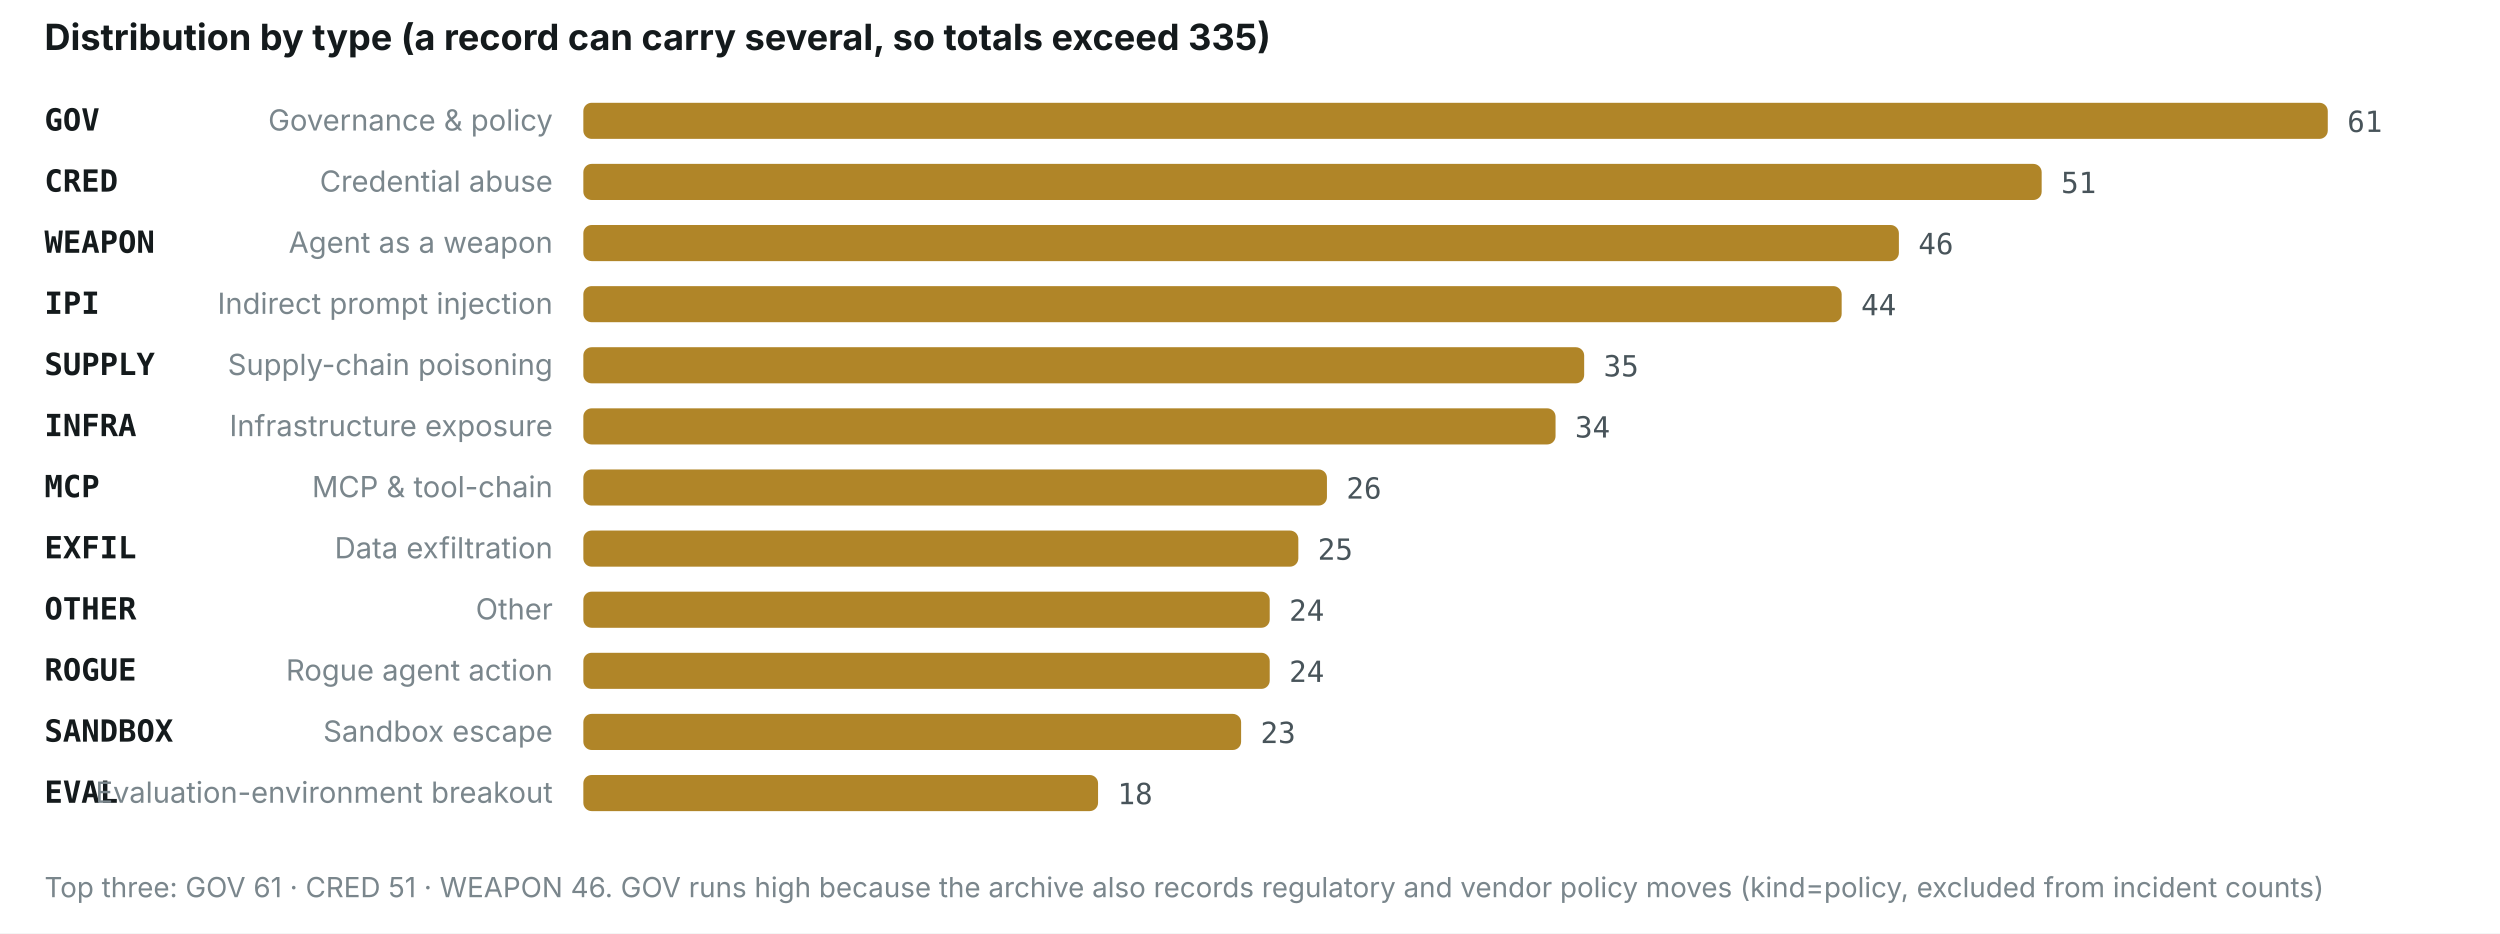
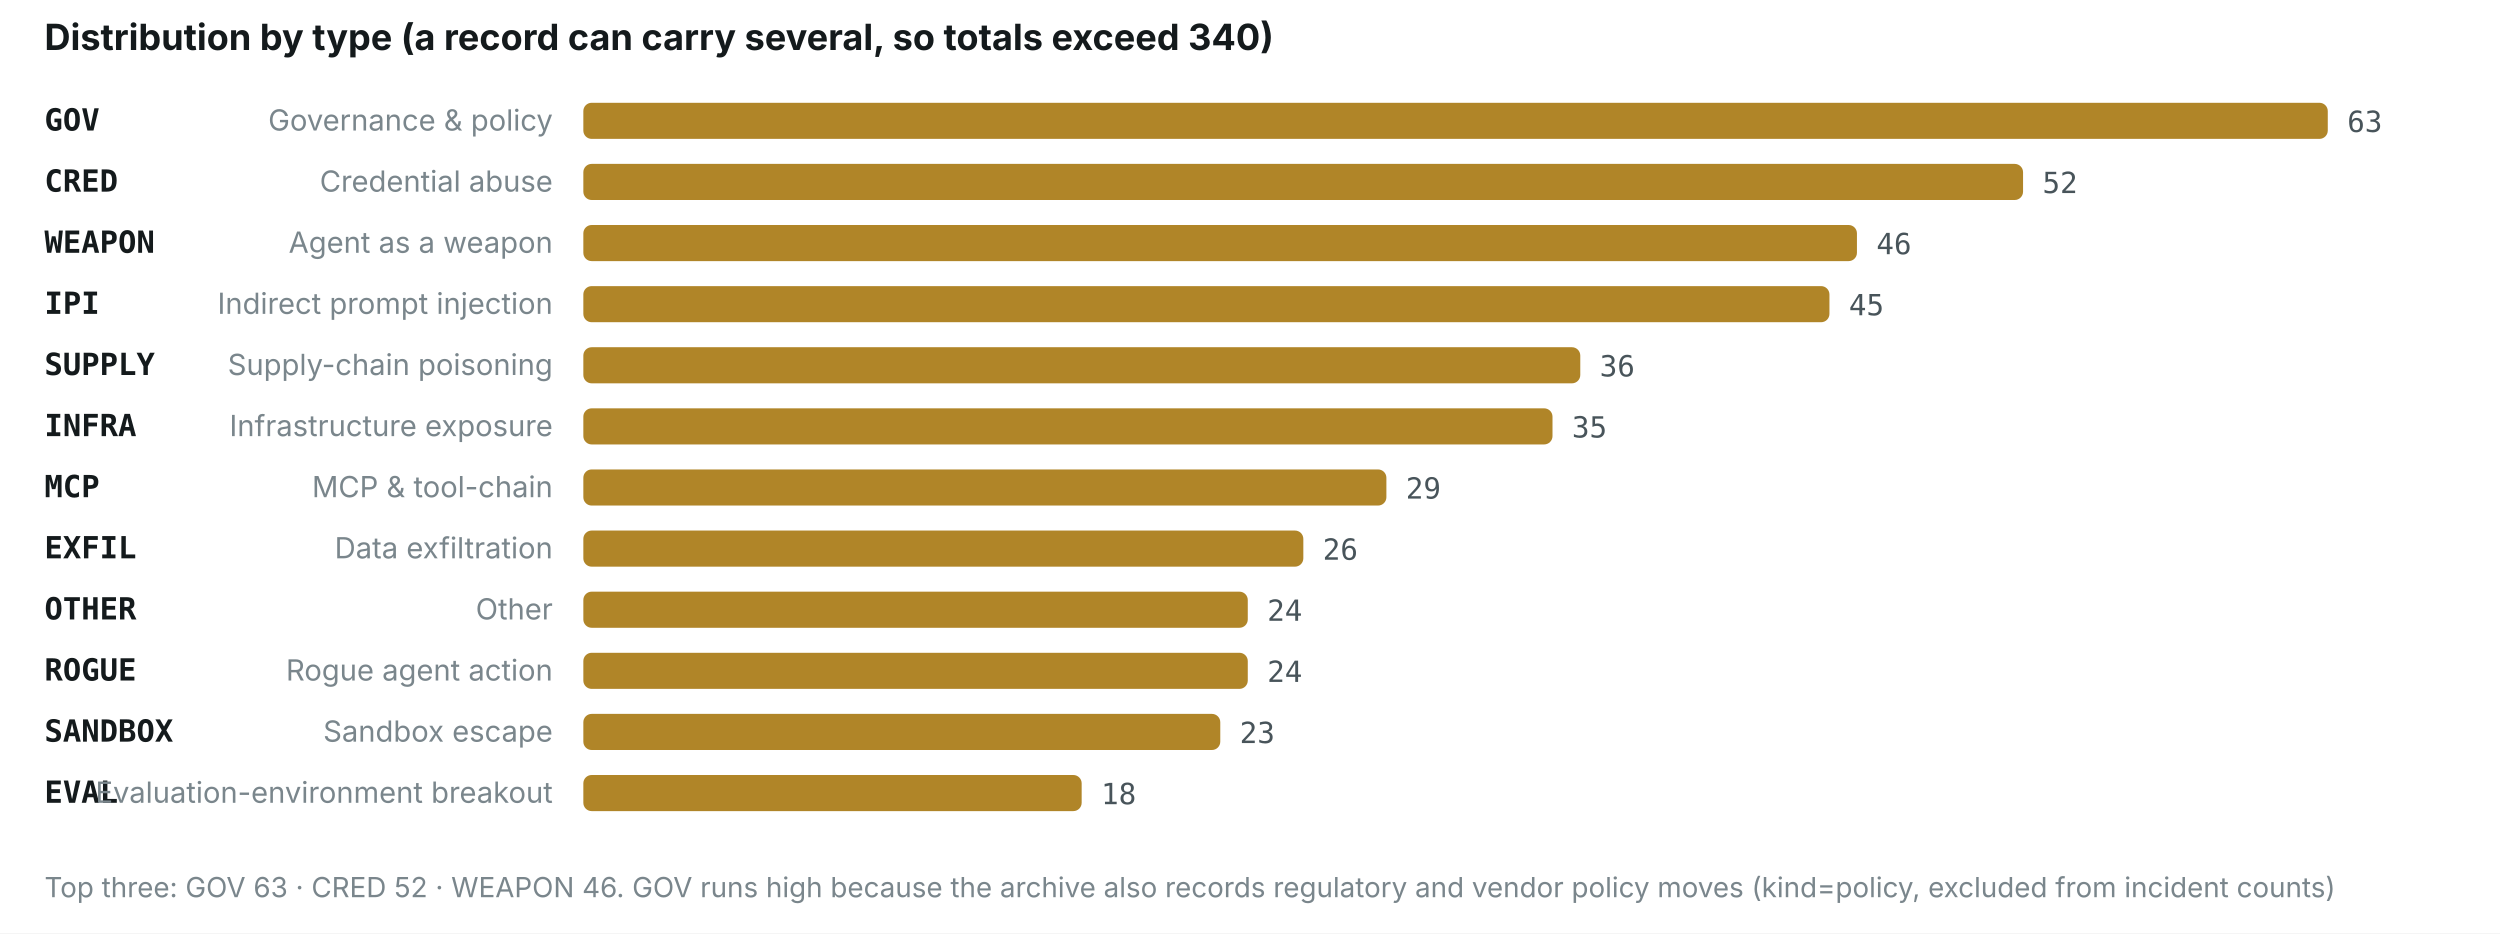
<svg xmlns="http://www.w3.org/2000/svg" viewBox="0 0 900 336" width="900" height="336" role="img" font-family="ui-sans-serif,-apple-system,'Segoe UI','PingFang SC','Microsoft YaHei',sans-serif">
  <rect width="900" height="336" fill="#FFFFFF" />
-   <text x="16" y="18" font-size="13" font-weight="700" fill="#141A1C">Distribution by type (a record can carry several, so totals exceed 335)</text>
+   <text x="16" y="18" font-size="13" font-weight="700" fill="#141A1C">Distribution by type (a record can carry several, so totals exceed 340)</text>
  <text x="16" y="47" font-size="11" fill="#141A1C" font-family="ui-monospace,'SF Mono','Cascadia Mono','Consolas',monospace" font-weight="600">GOV</text>
  <text x="199" y="47" font-size="10.5" text-anchor="end" fill="#7A868C">Governance &amp; policy</text>
  <rect x="210" y="37" width="628.0" height="13" rx="3" fill="#B08528" />
-   <text x="845.0" y="47.5" font-size="10.5" fill="#48545A" font-family="ui-monospace,'SF Mono','Cascadia Mono','Consolas',monospace">61</text>
+   <text x="845.0" y="47.5" font-size="10.5" fill="#48545A" font-family="ui-monospace,'SF Mono','Cascadia Mono','Consolas',monospace">63</text>
  <text x="16" y="69" font-size="11" fill="#141A1C" font-family="ui-monospace,'SF Mono','Cascadia Mono','Consolas',monospace" font-weight="600">CRED</text>
  <text x="199" y="69" font-size="10.5" text-anchor="end" fill="#7A868C">Credential abuse</text>
-   <rect x="210" y="59" width="525.0" height="13" rx="3" fill="#B08528" />
-   <text x="742.0" y="69.5" font-size="10.5" fill="#48545A" font-family="ui-monospace,'SF Mono','Cascadia Mono','Consolas',monospace">51</text>
+   <rect x="210" y="59" width="518.3" height="13" rx="3" fill="#B08528" />
+   <text x="735.3" y="69.5" font-size="10.5" fill="#48545A" font-family="ui-monospace,'SF Mono','Cascadia Mono','Consolas',monospace">52</text>
  <text x="16" y="91" font-size="11" fill="#141A1C" font-family="ui-monospace,'SF Mono','Cascadia Mono','Consolas',monospace" font-weight="600">WEAPON</text>
  <text x="199" y="91" font-size="10.5" text-anchor="end" fill="#7A868C">Agent as a weapon</text>
-   <rect x="210" y="81" width="473.6" height="13" rx="3" fill="#B08528" />
-   <text x="690.6" y="91.5" font-size="10.5" fill="#48545A" font-family="ui-monospace,'SF Mono','Cascadia Mono','Consolas',monospace">46</text>
+   <rect x="210" y="81" width="458.5" height="13" rx="3" fill="#B08528" />
+   <text x="675.5" y="91.5" font-size="10.5" fill="#48545A" font-family="ui-monospace,'SF Mono','Cascadia Mono','Consolas',monospace">46</text>
  <text x="16" y="113" font-size="11" fill="#141A1C" font-family="ui-monospace,'SF Mono','Cascadia Mono','Consolas',monospace" font-weight="600">IPI</text>
  <text x="199" y="113" font-size="10.5" text-anchor="end" fill="#7A868C">Indirect prompt injection</text>
-   <rect x="210" y="103" width="453.0" height="13" rx="3" fill="#B08528" />
-   <text x="670.0" y="113.5" font-size="10.5" fill="#48545A" font-family="ui-monospace,'SF Mono','Cascadia Mono','Consolas',monospace">44</text>
+   <rect x="210" y="103" width="448.6" height="13" rx="3" fill="#B08528" />
+   <text x="665.6" y="113.5" font-size="10.5" fill="#48545A" font-family="ui-monospace,'SF Mono','Cascadia Mono','Consolas',monospace">45</text>
  <text x="16" y="135" font-size="11" fill="#141A1C" font-family="ui-monospace,'SF Mono','Cascadia Mono','Consolas',monospace" font-weight="600">SUPPLY</text>
  <text x="199" y="135" font-size="10.5" text-anchor="end" fill="#7A868C">Supply-chain poisoning</text>
-   <rect x="210" y="125" width="360.3" height="13" rx="3" fill="#B08528" />
-   <text x="577.3" y="135.5" font-size="10.5" fill="#48545A" font-family="ui-monospace,'SF Mono','Cascadia Mono','Consolas',monospace">35</text>
+   <rect x="210" y="125" width="358.9" height="13" rx="3" fill="#B08528" />
+   <text x="575.9" y="135.5" font-size="10.5" fill="#48545A" font-family="ui-monospace,'SF Mono','Cascadia Mono','Consolas',monospace">36</text>
  <text x="16" y="157" font-size="11" fill="#141A1C" font-family="ui-monospace,'SF Mono','Cascadia Mono','Consolas',monospace" font-weight="600">INFRA</text>
  <text x="199" y="157" font-size="10.5" text-anchor="end" fill="#7A868C">Infrastructure exposure</text>
-   <rect x="210" y="147" width="350.0" height="13" rx="3" fill="#B08528" />
-   <text x="567.0" y="157.5" font-size="10.5" fill="#48545A" font-family="ui-monospace,'SF Mono','Cascadia Mono','Consolas',monospace">34</text>
+   <rect x="210" y="147" width="348.9" height="13" rx="3" fill="#B08528" />
+   <text x="565.9" y="157.5" font-size="10.5" fill="#48545A" font-family="ui-monospace,'SF Mono','Cascadia Mono','Consolas',monospace">35</text>
  <text x="16" y="179" font-size="11" fill="#141A1C" font-family="ui-monospace,'SF Mono','Cascadia Mono','Consolas',monospace" font-weight="600">MCP</text>
  <text x="199" y="179" font-size="10.5" text-anchor="end" fill="#7A868C">MCP &amp; tool-chain</text>
-   <rect x="210" y="169" width="267.7" height="13" rx="3" fill="#B08528" />
-   <text x="484.7" y="179.5" font-size="10.5" fill="#48545A" font-family="ui-monospace,'SF Mono','Cascadia Mono','Consolas',monospace">26</text>
+   <rect x="210" y="169" width="289.1" height="13" rx="3" fill="#B08528" />
+   <text x="506.1" y="179.5" font-size="10.5" fill="#48545A" font-family="ui-monospace,'SF Mono','Cascadia Mono','Consolas',monospace">29</text>
  <text x="16" y="201" font-size="11" fill="#141A1C" font-family="ui-monospace,'SF Mono','Cascadia Mono','Consolas',monospace" font-weight="600">EXFIL</text>
  <text x="199" y="201" font-size="10.5" text-anchor="end" fill="#7A868C">Data exfiltration</text>
-   <rect x="210" y="191" width="257.4" height="13" rx="3" fill="#B08528" />
-   <text x="474.4" y="201.5" font-size="10.5" fill="#48545A" font-family="ui-monospace,'SF Mono','Cascadia Mono','Consolas',monospace">25</text>
+   <rect x="210" y="191" width="259.2" height="13" rx="3" fill="#B08528" />
+   <text x="476.2" y="201.5" font-size="10.5" fill="#48545A" font-family="ui-monospace,'SF Mono','Cascadia Mono','Consolas',monospace">26</text>
  <text x="16" y="223" font-size="11" fill="#141A1C" font-family="ui-monospace,'SF Mono','Cascadia Mono','Consolas',monospace" font-weight="600">OTHER</text>
  <text x="199" y="223" font-size="10.5" text-anchor="end" fill="#7A868C">Other</text>
-   <rect x="210" y="213" width="247.1" height="13" rx="3" fill="#B08528" />
-   <text x="464.1" y="223.5" font-size="10.5" fill="#48545A" font-family="ui-monospace,'SF Mono','Cascadia Mono','Consolas',monospace">24</text>
+   <rect x="210" y="213" width="239.2" height="13" rx="3" fill="#B08528" />
+   <text x="456.2" y="223.5" font-size="10.5" fill="#48545A" font-family="ui-monospace,'SF Mono','Cascadia Mono','Consolas',monospace">24</text>
  <text x="16" y="245" font-size="11" fill="#141A1C" font-family="ui-monospace,'SF Mono','Cascadia Mono','Consolas',monospace" font-weight="600">ROGUE</text>
  <text x="199" y="245" font-size="10.5" text-anchor="end" fill="#7A868C">Rogue agent action</text>
-   <rect x="210" y="235" width="247.1" height="13" rx="3" fill="#B08528" />
-   <text x="464.1" y="245.5" font-size="10.5" fill="#48545A" font-family="ui-monospace,'SF Mono','Cascadia Mono','Consolas',monospace">24</text>
+   <rect x="210" y="235" width="239.2" height="13" rx="3" fill="#B08528" />
+   <text x="456.2" y="245.5" font-size="10.5" fill="#48545A" font-family="ui-monospace,'SF Mono','Cascadia Mono','Consolas',monospace">24</text>
  <text x="16" y="267" font-size="11" fill="#141A1C" font-family="ui-monospace,'SF Mono','Cascadia Mono','Consolas',monospace" font-weight="600">SANDBOX</text>
  <text x="199" y="267" font-size="10.5" text-anchor="end" fill="#7A868C">Sandbox escape</text>
-   <rect x="210" y="257" width="236.8" height="13" rx="3" fill="#B08528" />
-   <text x="453.8" y="267.5" font-size="10.5" fill="#48545A" font-family="ui-monospace,'SF Mono','Cascadia Mono','Consolas',monospace">23</text>
+   <rect x="210" y="257" width="229.3" height="13" rx="3" fill="#B08528" />
+   <text x="446.3" y="267.5" font-size="10.5" fill="#48545A" font-family="ui-monospace,'SF Mono','Cascadia Mono','Consolas',monospace">23</text>
  <text x="16" y="289" font-size="11" fill="#141A1C" font-family="ui-monospace,'SF Mono','Cascadia Mono','Consolas',monospace" font-weight="600">EVAL</text>
  <text x="199" y="289" font-size="10.5" text-anchor="end" fill="#7A868C">Evaluation-environment breakout</text>
-   <rect x="210" y="279" width="185.3" height="13" rx="3" fill="#B08528" />
-   <text x="402.3" y="289.5" font-size="10.5" fill="#48545A" font-family="ui-monospace,'SF Mono','Cascadia Mono','Consolas',monospace">18</text>
-   <text x="16" y="323" font-size="10" fill="#7A868C">Top three: GOV 61 · CRED 51 · WEAPON 46. GOV runs high because the archive also records regulatory and vendor policy moves (kind=policy, excluded from incident counts)</text>
+   <rect x="210" y="279" width="179.4" height="13" rx="3" fill="#B08528" />
+   <text x="396.4" y="289.5" font-size="10.5" fill="#48545A" font-family="ui-monospace,'SF Mono','Cascadia Mono','Consolas',monospace">18</text>
+   <text x="16" y="323" font-size="10" fill="#7A868C">Top three: GOV 63 · CRED 52 · WEAPON 46. GOV runs high because the archive also records regulatory and vendor policy moves (kind=policy, excluded from incident counts)</text>
</svg>
